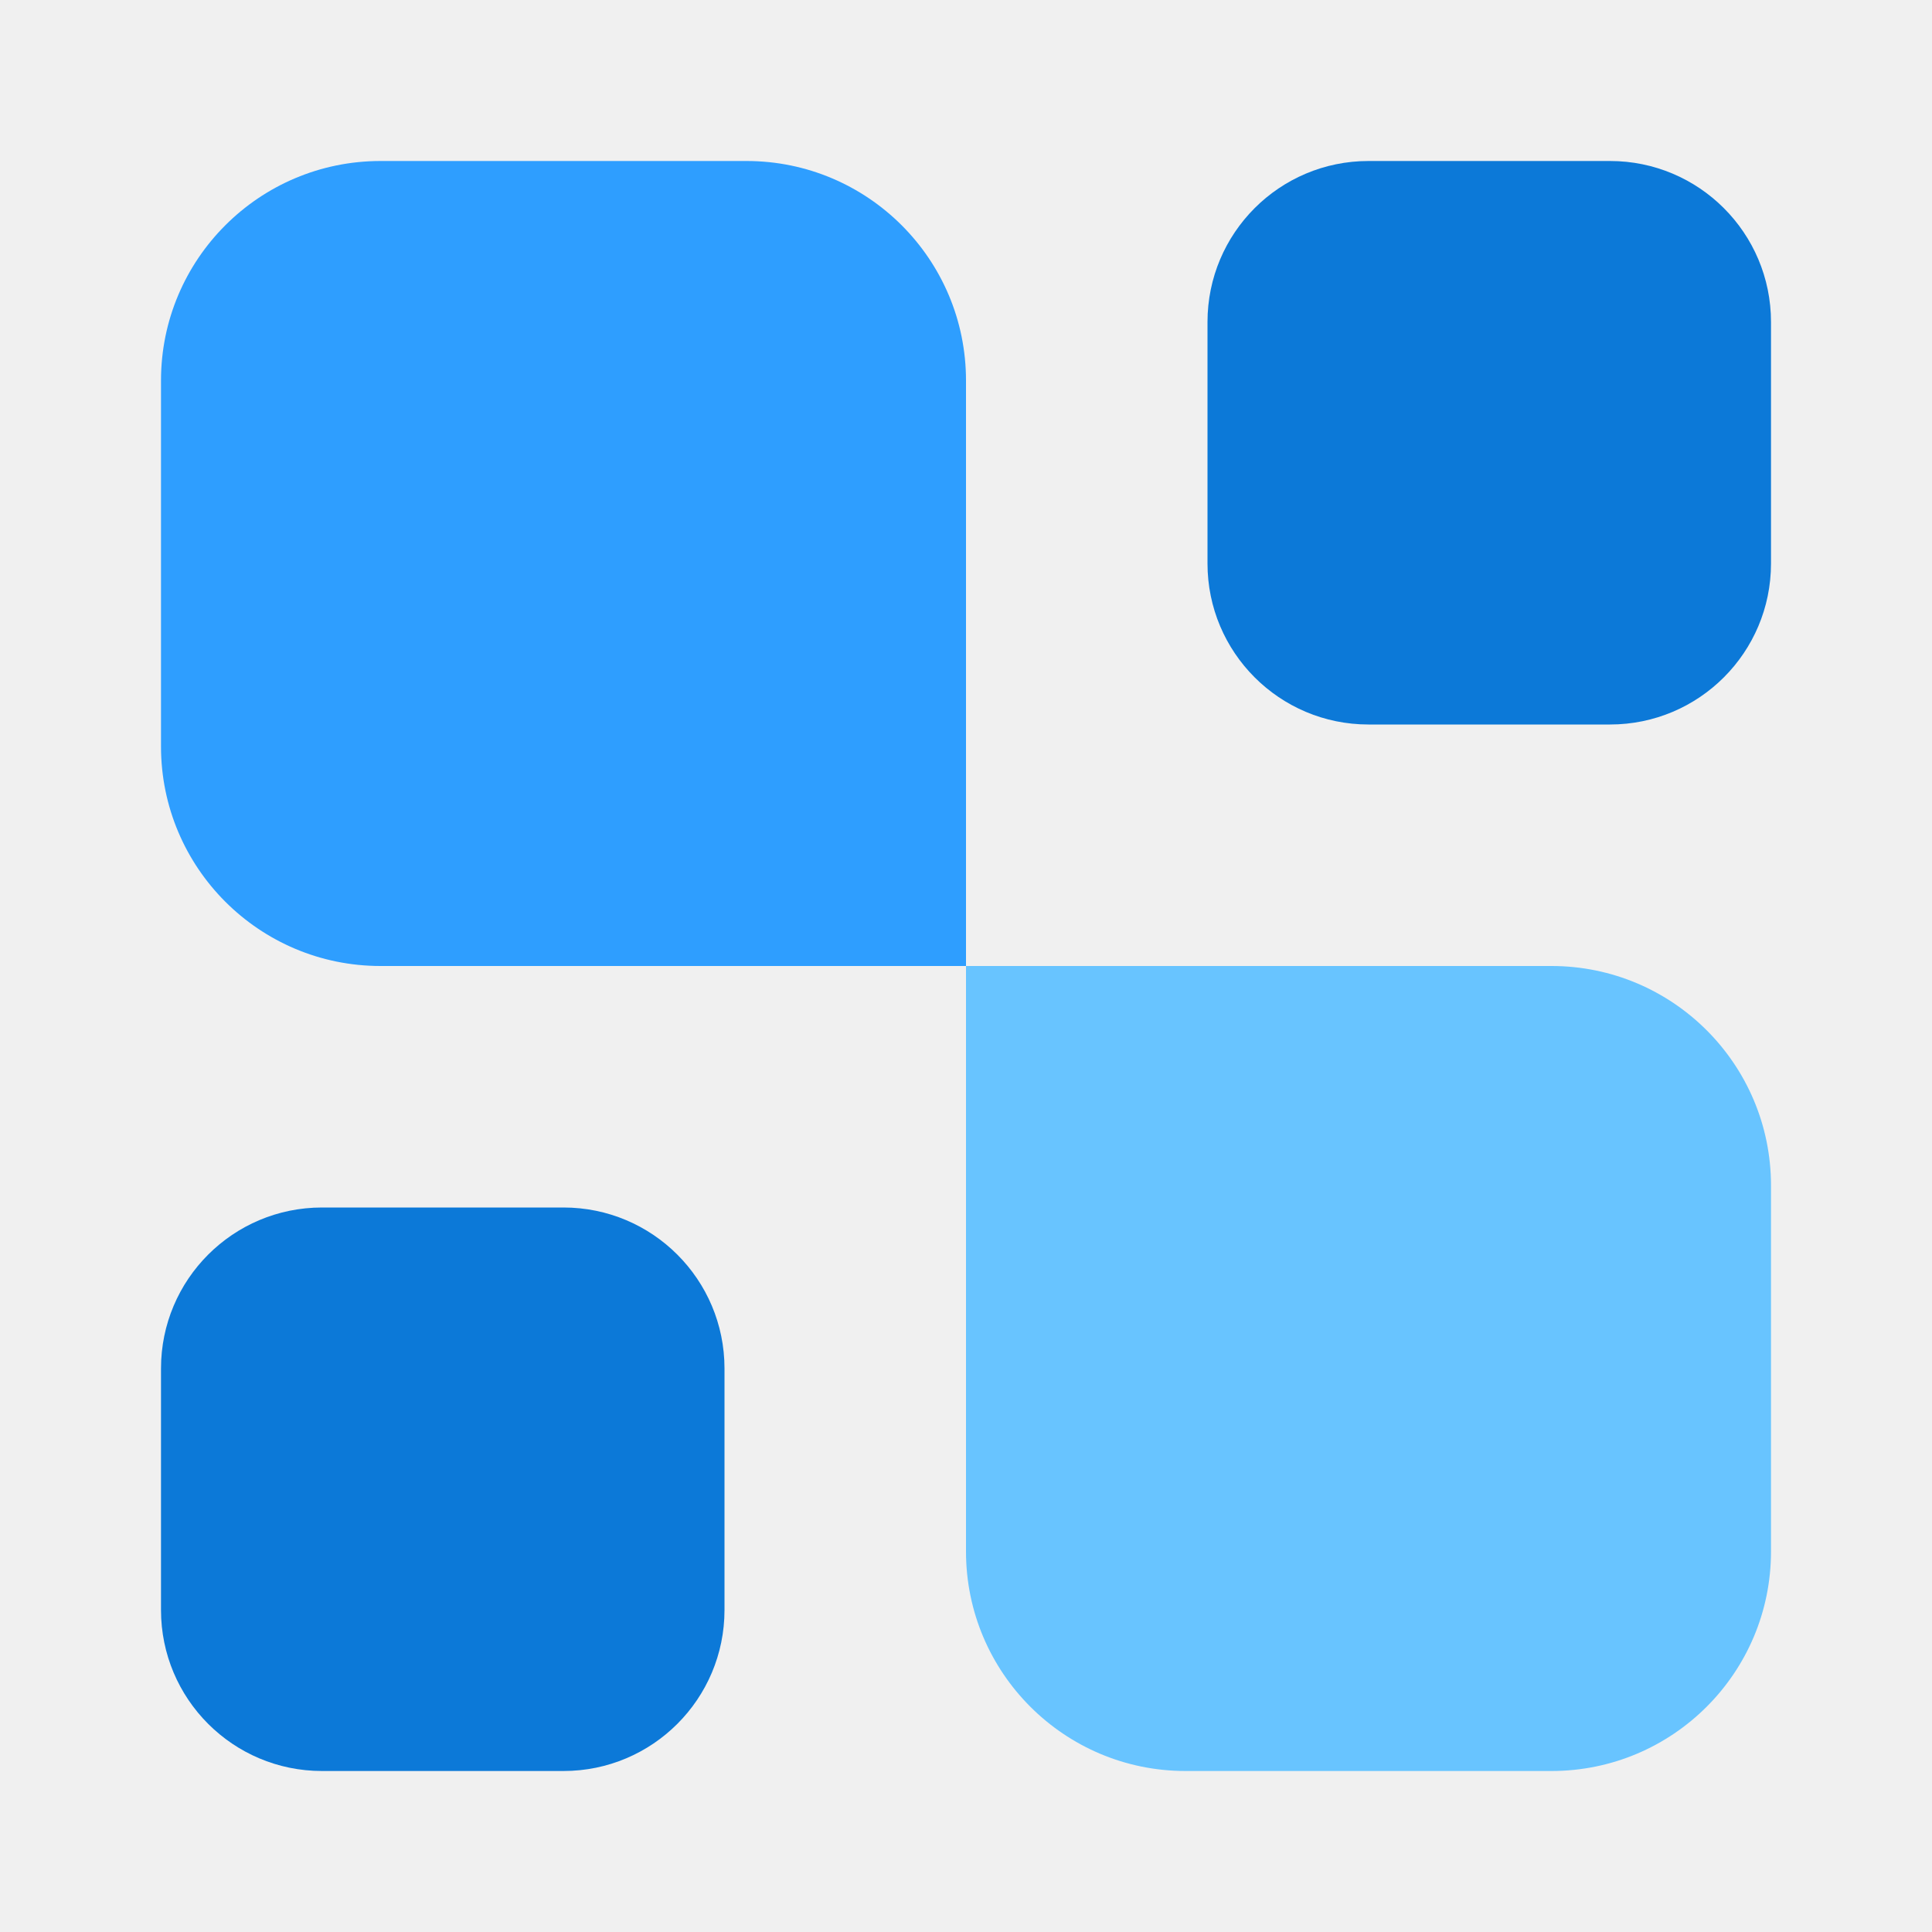
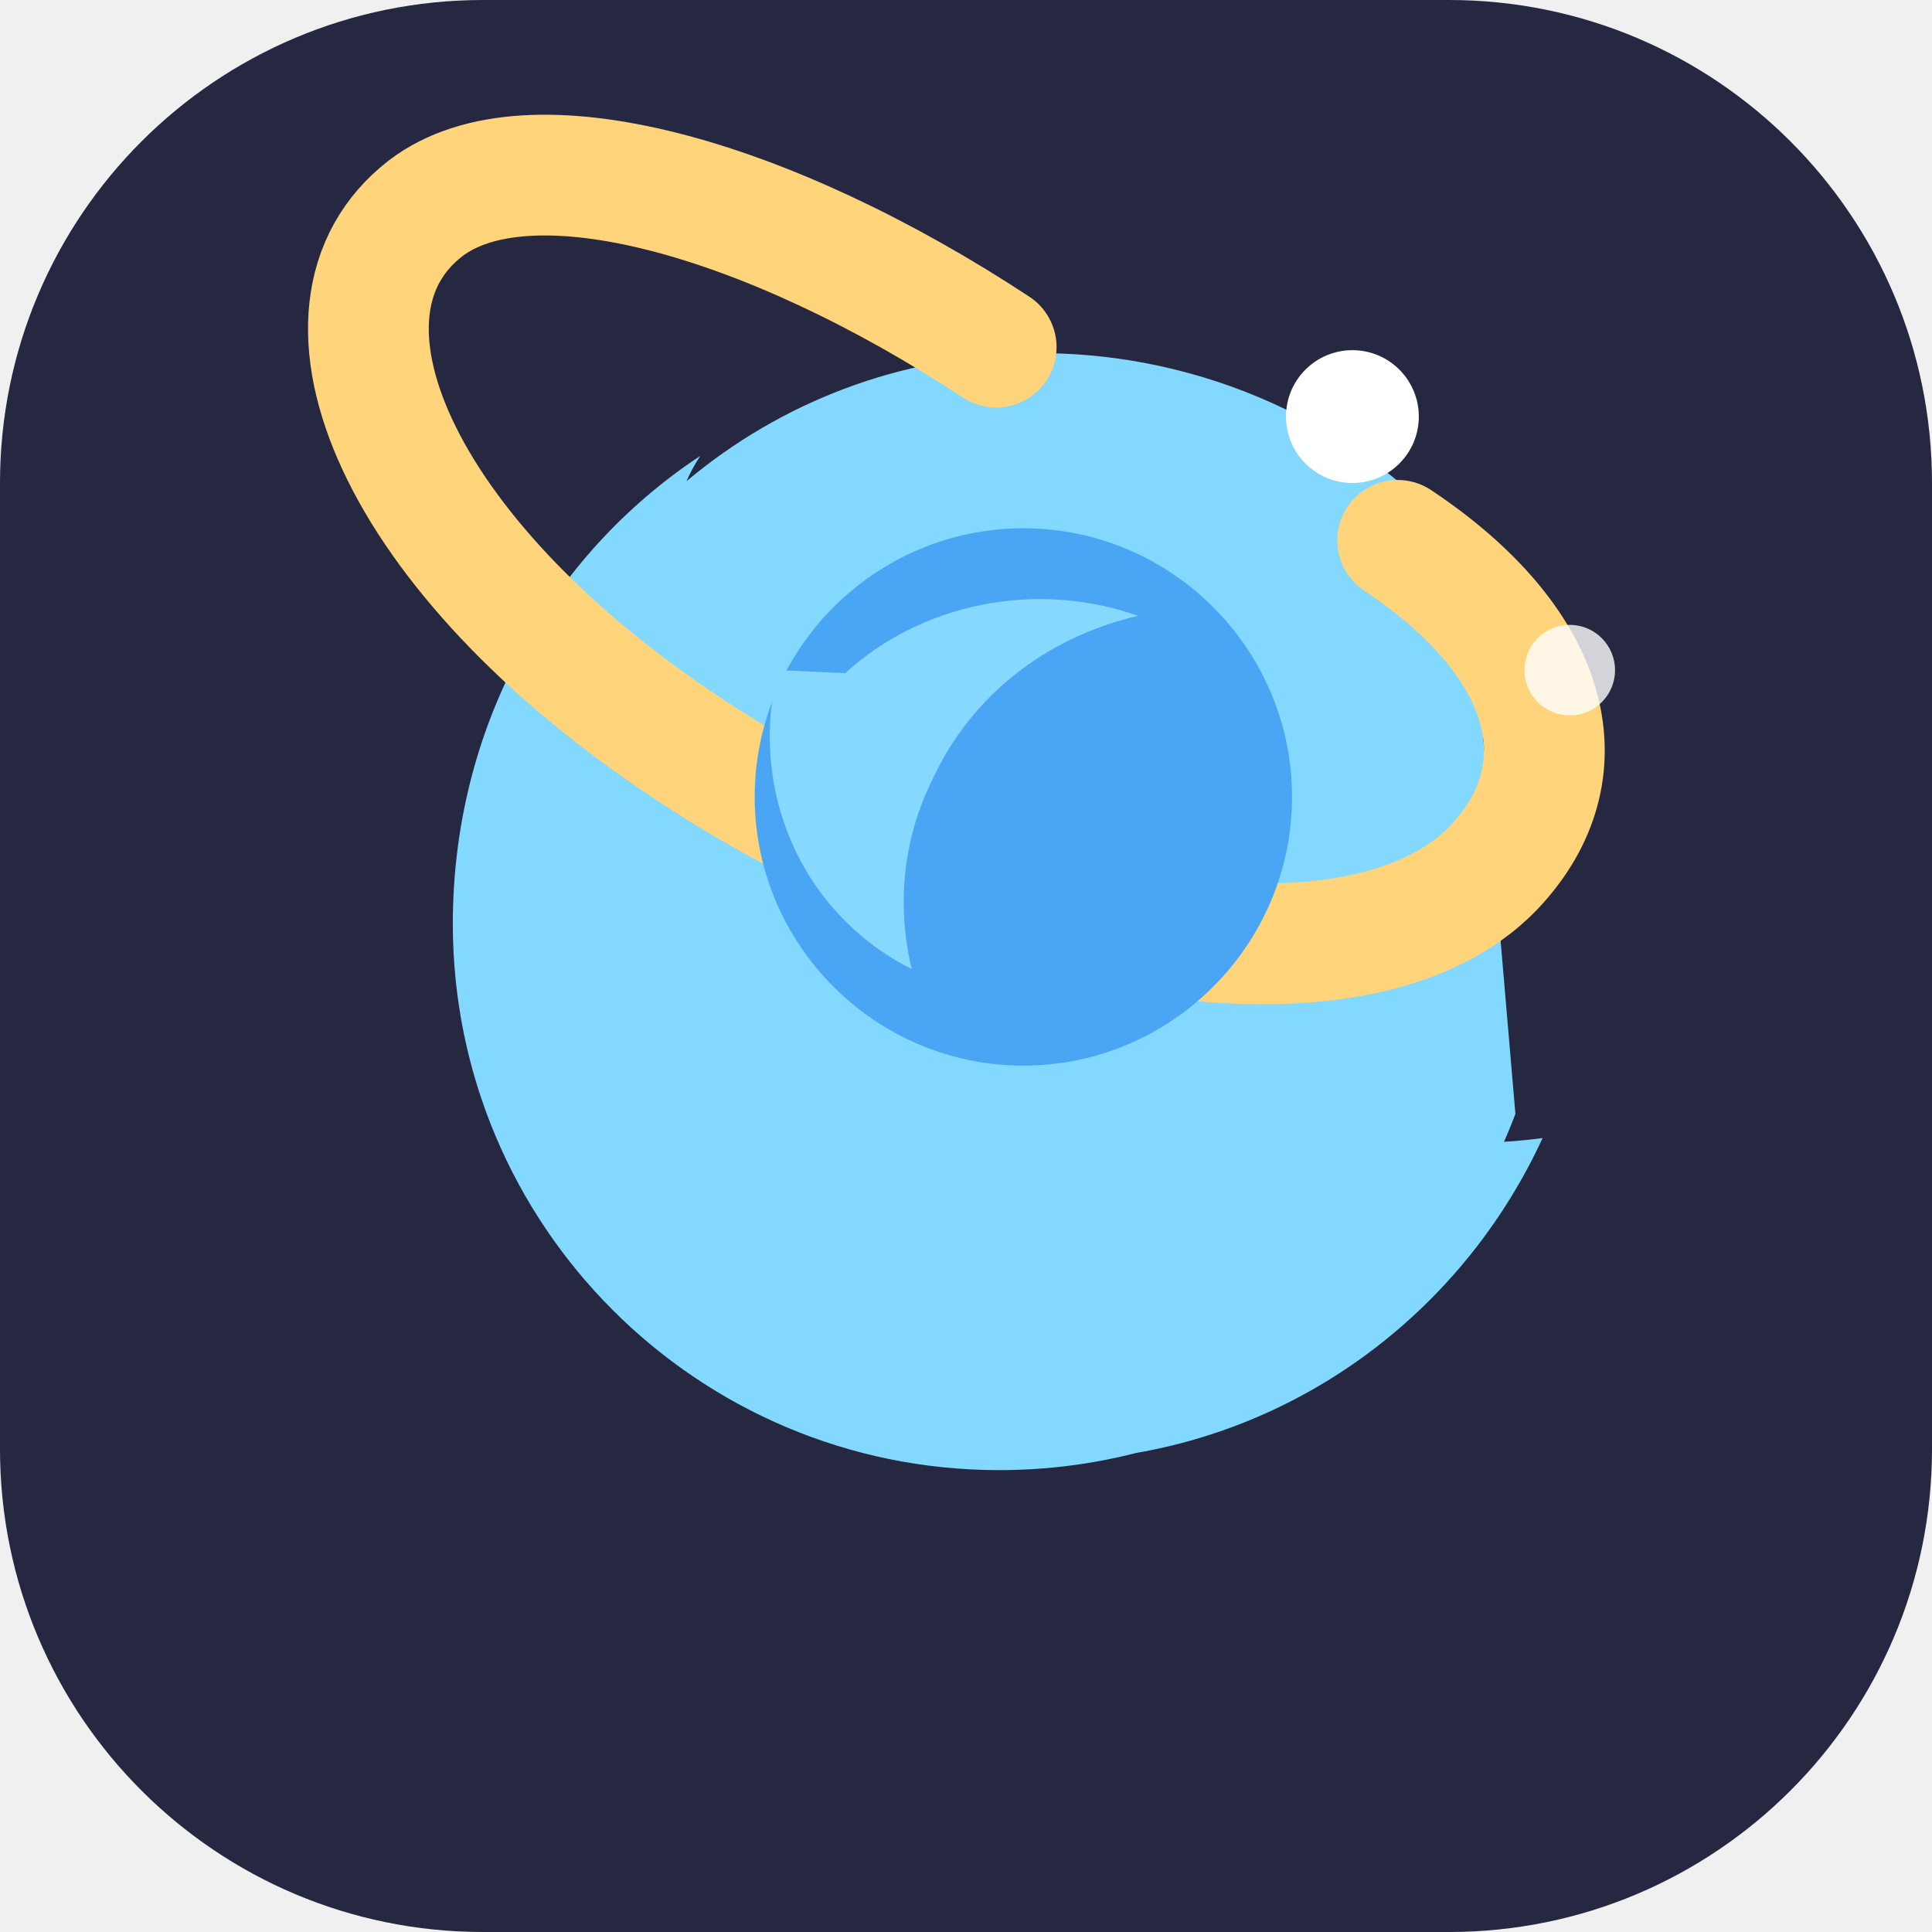
- <svg xmlns="http://www.w3.org/2000/svg" width="24" height="24" viewBox="0 0 24 24" fill="none">
-   <path d="M22 19.273C22 20.779 20.779 22 19.273 22H14.727C13.221 22 12 20.779 12 19.273V12H19.273C20.779 12 22 13.221 22 14.727V19.273Z" fill="#68C4FF" />
-   <path d="M20 2C21.105 2 22 2.895 22 4V7C22 8.105 21.105 9 20 9H17C15.895 9 15 8.105 15 7V4C15 2.895 15.895 2 17 2H20Z" fill="#0C79D8" />
-   <path d="M7 15C8.105 15 9 15.895 9 17V20C9 21.105 8.105 22 7 22H4C2.895 22 2 21.105 2 20V17C2 15.895 2.895 15 4 15H7Z" fill="#0C79D8" />
-   <path d="M12 12H4.727C3.221 12 2 10.779 2 9.273V4.727C2 3.221 3.221 2 4.727 2H9.273C10.779 2 12 3.221 12 4.727V12Z" fill="#2E9EFF" />
+ <svg xmlns="http://www.w3.org/2000/svg" width="64" height="64" viewBox="0 0 64 64" fill="none">
+   <rect width="64" height="64" rx="16" fill="#252840" />
+   <path d="M48.6 18.2C44.1 12.9 36.9 10.6 30.2 12.2C22.1 14.1 16.2 21.4 16.2 30.1C16.2 40.2 24.4 48.4 34.5 48.4C41.9 48.4 48.2 44 51.1 37.7C45.9 38.4 39.3 36.8 33.7 33.2C26.1 28.4 21.8 21.9 22.4 17.2C22.5 16.4 22.8 15.7 23.2 15.1C18.2 18.4 15 24.1 15 30.6C15 40.6 23.1 48.7 33.1 48.7C40.9 48.7 47.6 43.8 50.2 36.9" fill="#83D8FF" />
+   <path d="M46.3 17.9C51.4 21.3 52.4 25.4 49.7 28.5C45.4 33.5 32.7 31.4 22.8 24.8C13.1 18.4 9.7 10.3 14.1 6.9C17.5 4.3 25.4 6.5 33 11.5" stroke="#FFD47B" stroke-width="4" stroke-linecap="round" />
+   <path d="M33.9 17.5C38.8 17.5 42.8 21.5 42.8 26.4C42.8 31.3 38.8 35.3 33.9 35.3C29 35.3 25 31.3 25 26.4C25 21.5 29 17.5 33.9 17.5Z" fill="#4AA5F5" />
+   <path d="M28 22.3C30.5 20 34.3 19.2 37.7 20.4C34.7 21.1 32.2 23 30.9 25.8C29.9 27.8 29.7 30 30.2 32.1C27.4 30.7 25.5 27.8 25.5 24.4C25.5 23.6 25.6 22.9 25.8 22.2" fill="#87D8FF" />
+   <circle cx="44.8" cy="13.8" r="2.2" fill="#FFFFFF" />
+   <circle cx="52" cy="22.2" r="1.5" fill="#FFFFFF" fill-opacity="0.8" />
</svg>
